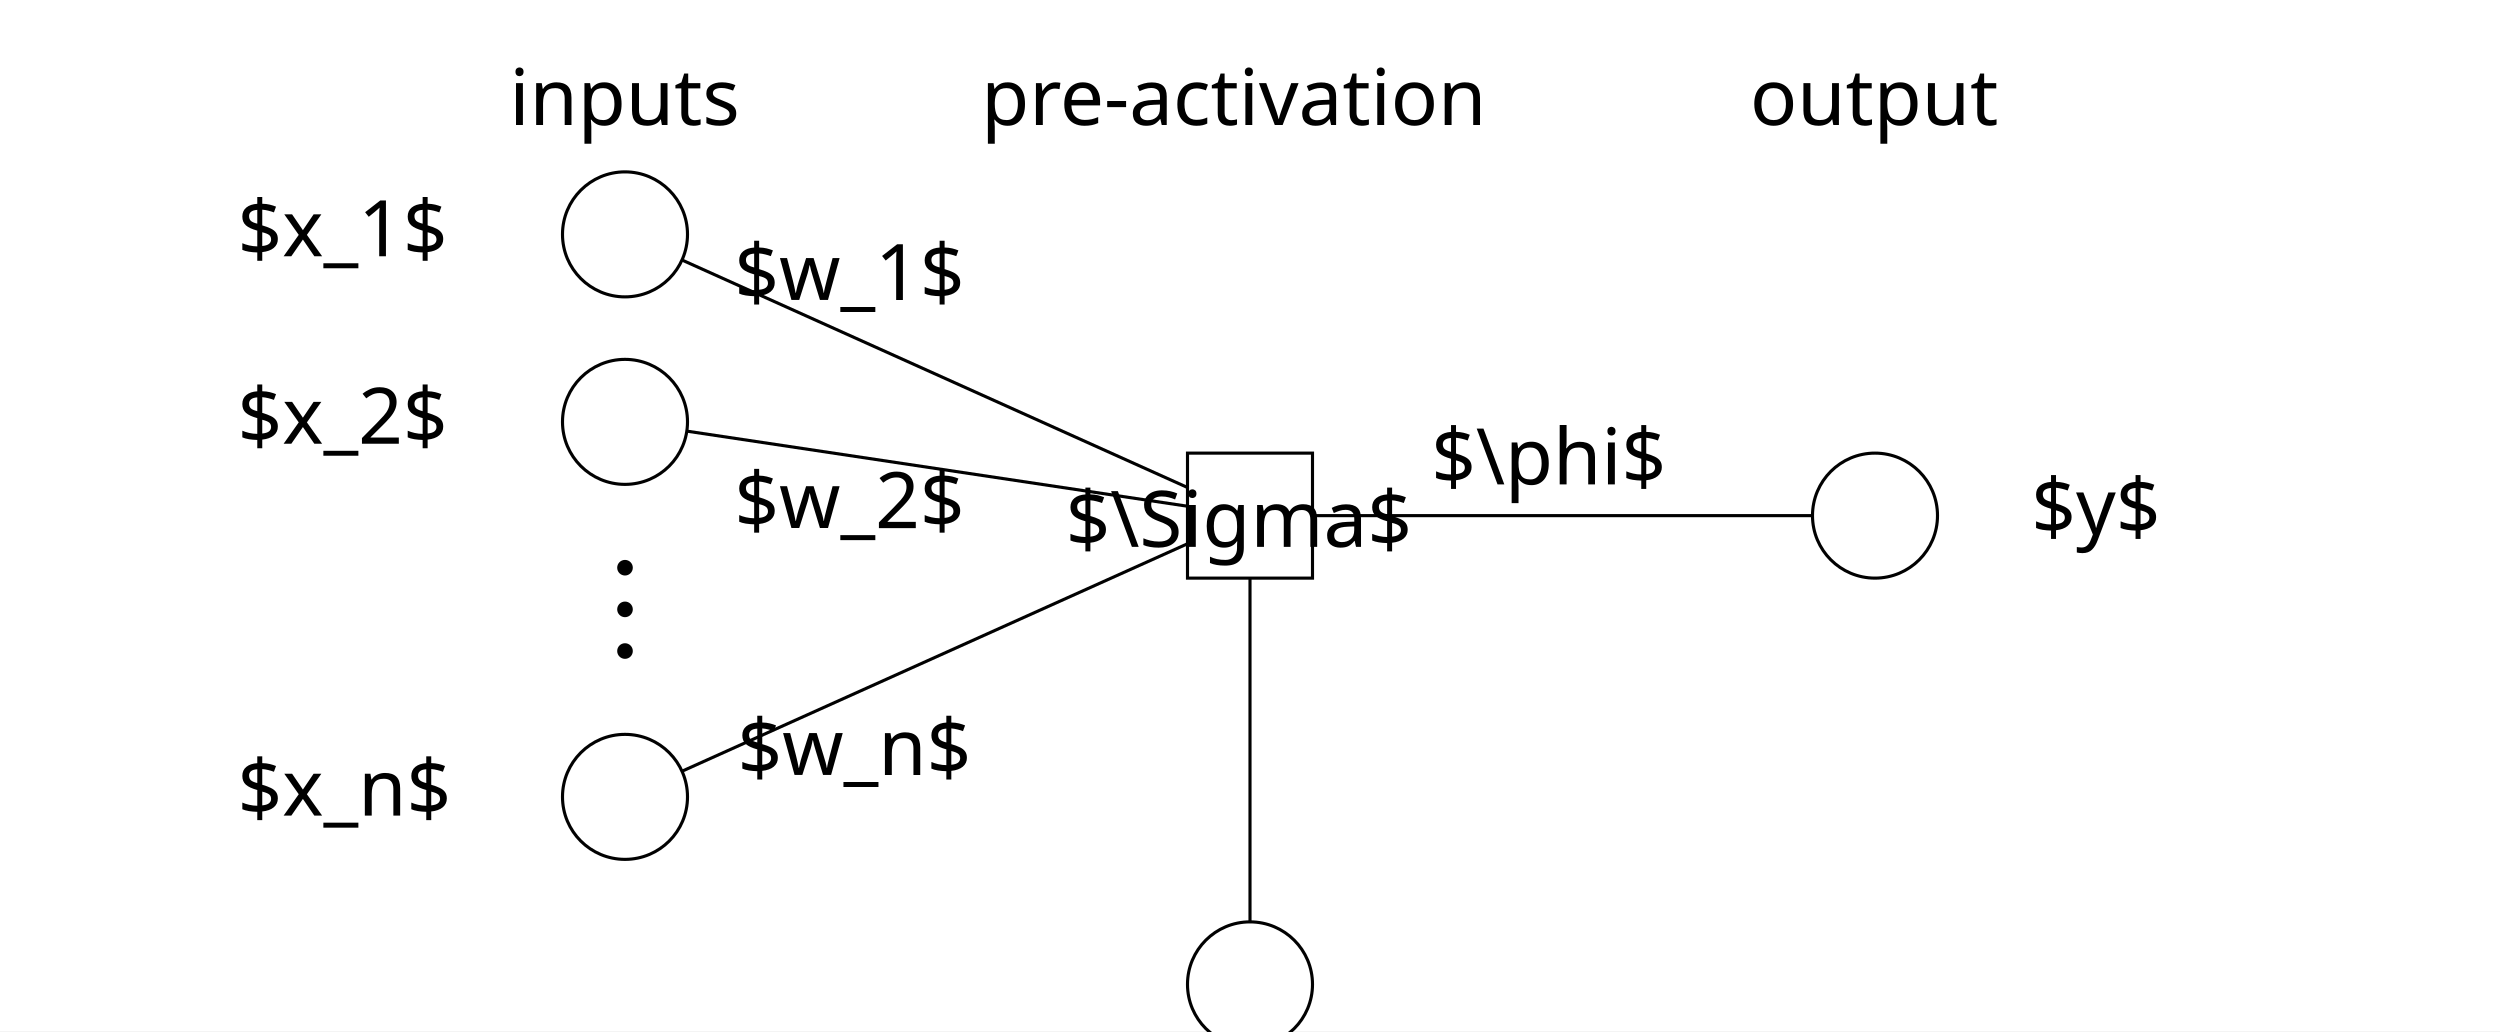
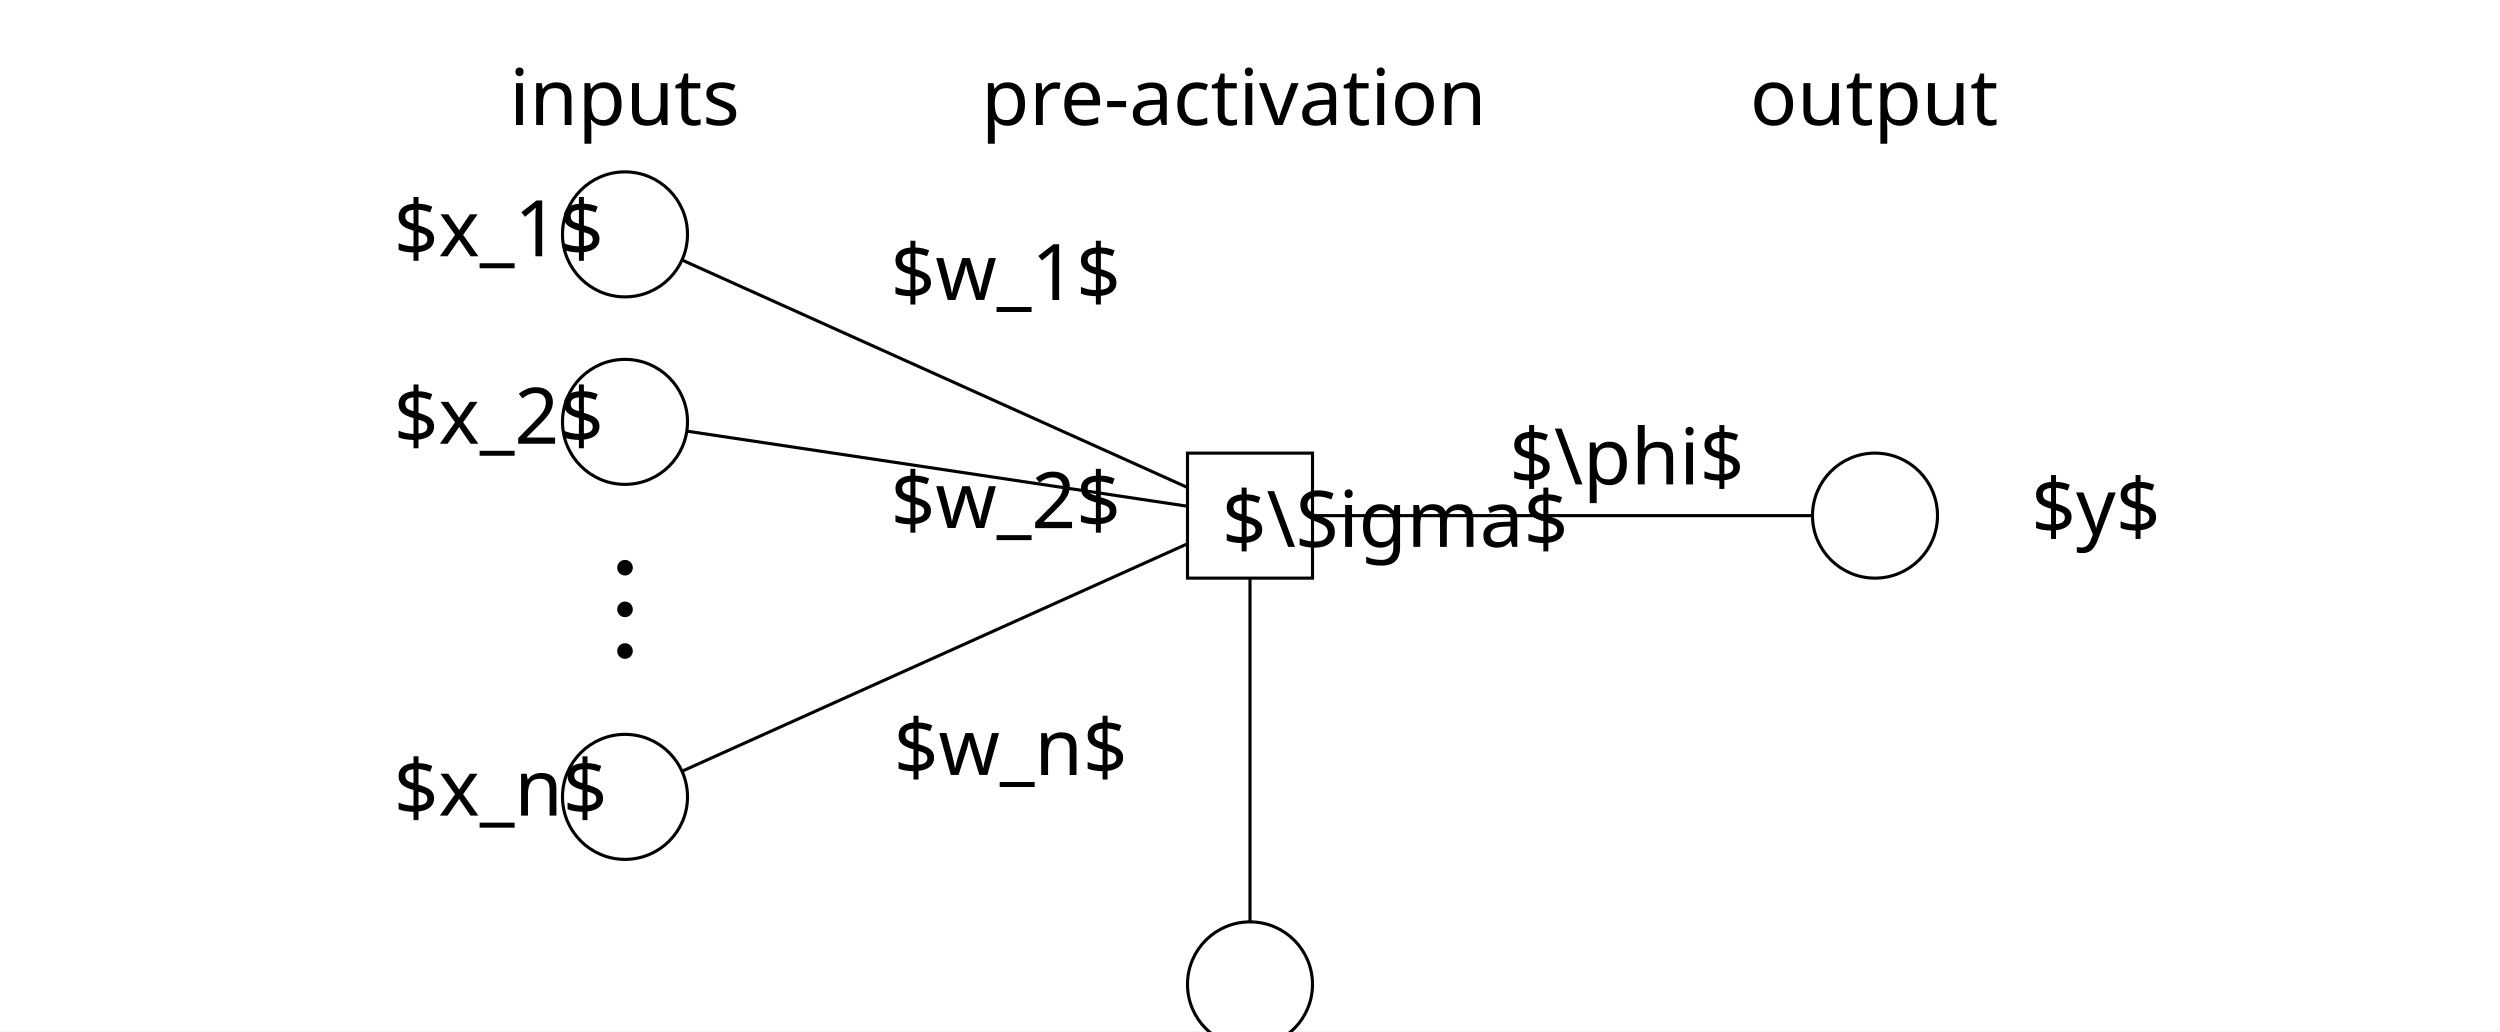
<svg xmlns="http://www.w3.org/2000/svg" style="fill-opacity:1; color-rendering:auto; color-interpolation:auto; text-rendering:auto; stroke:black; stroke-linecap:square; stroke-miterlimit:10; shape-rendering:auto; stroke-opacity:1; fill:black; stroke-dasharray:none; font-weight:normal; stroke-width:1; font-family:'Dialog'; font-style:normal; stroke-linejoin:miter; font-size:12px; stroke-dashoffset:0; image-rendering:auto;" width="800" height="330">
  <defs id="genericDefs" />
  <g>
    <g style="fill:white; stroke:white;">
      <rect x="0" width="800" height="330" y="0" style="stroke:none;" />
    </g>
    <g style="fill:rgb(1,1,1); font-size:25px; font-family:'Lucida Sans'; stroke:rgb(1,1,1);" transform="translate(200,165)">
      <path style="fill:none;" d="M0 -90 C0 -90 200 0 200 0" />
      <path style="fill:none;" d="M0 -30 C0 -30 200 0 200 0" />
      <path style="fill:none;" d="M0 90 C0 90 200 0 200 0" />
      <path style="fill:none;" d="M200 0 C200 0 400 0 400 0" />
      <line y2="0" style="fill:none;" x1="200" x2="200" y1="150" />
      <circle transform="translate(0,-90)" style="fill:white; stroke:none;" r="20" cx="0" cy="0" />
      <circle r="20" style="fill:none;" cx="0" transform="translate(0,-90)" cy="0" />
    </g>
    <g style="fill:white; font-size:25px; font-family:'Lucida Sans'; stroke:white;" transform="matrix(1,0,0,1,200,165) translate(0,-30)">
      <circle r="20" style="stroke:none;" cx="0" cy="0" />
      <circle r="20" style="fill:none; stroke:rgb(1,1,1);" cx="0" cy="0" />
    </g>
    <g style="font-family:'Lucida Sans'; font-size:25px;" transform="matrix(1,0,0,1,200,165) translate(0,30)">
      <circle r="2" style="stroke:none;" cx="0" cy="-13.333" />
      <circle r="2" style="fill:none; stroke:rgb(1,1,1);" cx="0" cy="-13.333" />
      <circle r="2" style="stroke:none;" cx="0" cy="0" />
      <circle r="2" style="fill:none; stroke:rgb(1,1,1);" cx="0" cy="0" />
      <circle r="2" style="stroke:none;" cx="0" cy="13.333" />
      <circle r="2" style="fill:none; stroke:rgb(1,1,1);" cx="0" cy="13.333" />
    </g>
    <g style="fill:white; font-size:25px; font-family:'Lucida Sans'; stroke:white;" transform="matrix(1,0,0,1,200,165) translate(0,90)">
      <circle r="20" style="stroke:none;" cx="0" cy="0" />
      <circle r="20" style="fill:none; stroke:rgb(1,1,1);" cx="0" cy="0" />
    </g>
    <g style="fill:white; font-size:25px; font-family:'Lucida Sans'; stroke:white;" transform="matrix(1,0,0,1,200,165) translate(200,0)">
      <rect x="-20" width="40" height="40" y="-20" style="stroke:none;" />
      <rect x="-20" y="-20" width="40" style="fill:none; stroke:rgb(1,1,1);" height="40" />
    </g>
    <g style="fill:white; font-size:25px; font-family:'Lucida Sans'; stroke:white;" transform="matrix(1,0,0,1,200,165) translate(400,0)">
      <circle r="20" style="stroke:none;" cx="0" cy="0" />
      <circle r="20" style="fill:none; stroke:rgb(1,1,1);" cx="0" cy="0" />
    </g>
    <g style="fill:white; font-size:25px; font-family:'Lucida Sans'; stroke:white;" transform="matrix(1,0,0,1,200,165)">
      <circle r="20" style="stroke:none;" cx="200" cy="150" />
      <circle r="20" style="fill:none; stroke:rgb(1,1,1);" cx="200" cy="150" />
      <text x="-37" y="-125" style="fill:black; text-rendering:optimizeLegibility; stroke:none;" xml:space="preserve">inputs</text>
      <text x="114" y="-125" style="fill:black; text-rendering:optimizeLegibility; stroke:none;" xml:space="preserve">pre-activation</text>
      <text x="360" y="-125" style="fill:black; text-rendering:optimizeLegibility; stroke:none;" xml:space="preserve">output</text>
-       <text x="-124" y="-83" style="fill:black; text-rendering:optimizeLegibility; stroke:none;" xml:space="preserve">$x_1$</text>
-       <text x="35" y="-69" style="fill:black; text-rendering:optimizeLegibility; stroke:none;" xml:space="preserve">$w_1$</text>
-       <text x="-124" y="-23" style="fill:black; text-rendering:optimizeLegibility; stroke:none;" xml:space="preserve">$x_2$</text>
-       <text x="35" y="4" style="fill:black; text-rendering:optimizeLegibility; stroke:none;" xml:space="preserve">$w_2$</text>
-       <text x="-124" y="96" style="fill:black; text-rendering:optimizeLegibility; stroke:none;" xml:space="preserve">$x_n$</text>
-       <text x="36" y="83" style="fill:black; text-rendering:optimizeLegibility; stroke:none;" xml:space="preserve">$w_n$</text>
+       <text x="-74" y="-83" style="fill:black; text-rendering:optimizeLegibility; stroke:none;" xml:space="preserve">$x_1$</text>
+       <text x="85" y="-69" style="fill:black; text-rendering:optimizeLegibility; stroke:none;" xml:space="preserve">$w_1$</text>
+       <text x="-74" y="-23" style="fill:black; text-rendering:optimizeLegibility; stroke:none;" xml:space="preserve">$x_2$</text>
+       <text x="85" y="4" style="fill:black; text-rendering:optimizeLegibility; stroke:none;" xml:space="preserve">$w_2$</text>
+       <text x="-74" y="96" style="fill:black; text-rendering:optimizeLegibility; stroke:none;" xml:space="preserve">$x_n$</text>
+       <text x="86" y="83" style="fill:black; text-rendering:optimizeLegibility; stroke:none;" xml:space="preserve">$w_n$</text>
      <text x="450" y="6" style="fill:black; text-rendering:optimizeLegibility; stroke:none;" xml:space="preserve">$y$</text>
-       <text x="176" y="214" style="fill:black; text-rendering:optimizeLegibility; stroke:none;" xml:space="preserve">$b$</text>
-       <text x="141" y="10" style="fill:black; text-rendering:optimizeLegibility; stroke:none;" xml:space="preserve">$\Sigma$</text>
-       <text x="258" y="-10" style="fill:black; text-rendering:optimizeLegibility; stroke:none;" xml:space="preserve">$\phi$</text>
+       <text x="195" y="214" style="fill:black; text-rendering:optimizeLegibility; stroke:none;" xml:space="preserve">$b$</text>
+       <text x="191" y="10" style="fill:black; text-rendering:optimizeLegibility; stroke:none;" xml:space="preserve">$\Sigma$</text>
+       <text x="283" y="-10" style="fill:black; text-rendering:optimizeLegibility; stroke:none;" xml:space="preserve">$\phi$</text>
    </g>
  </g>
</svg>
